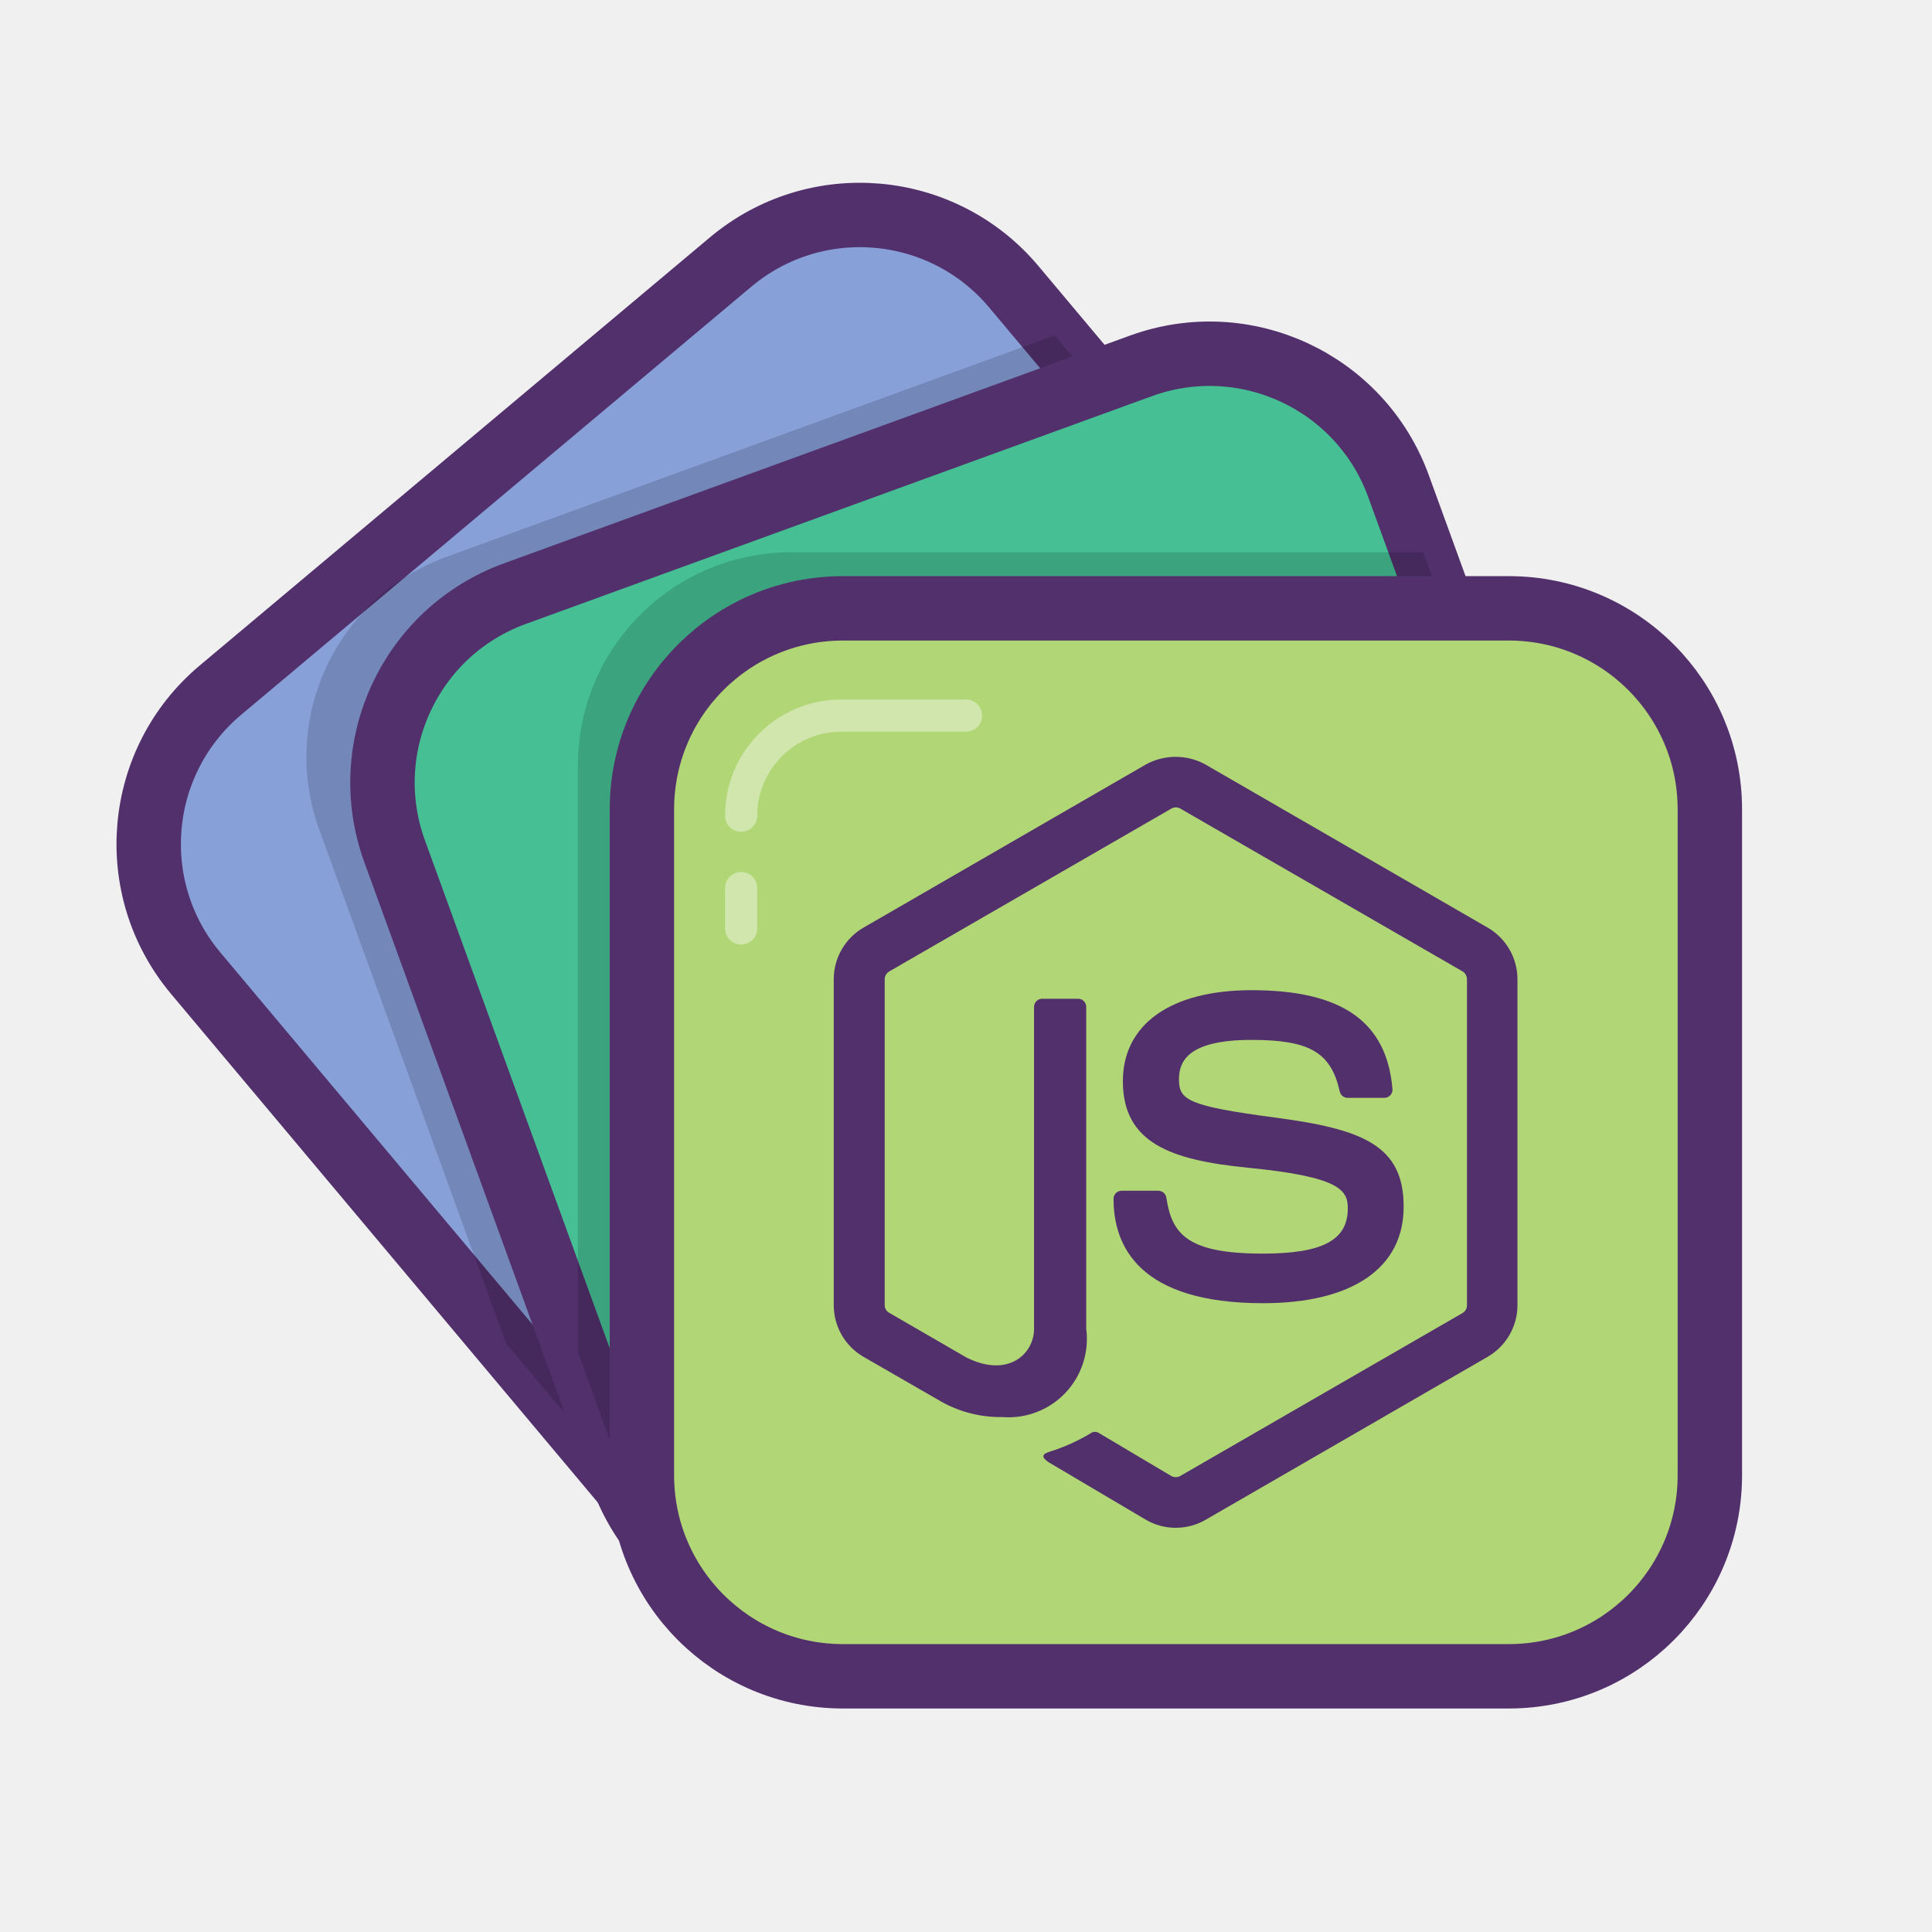
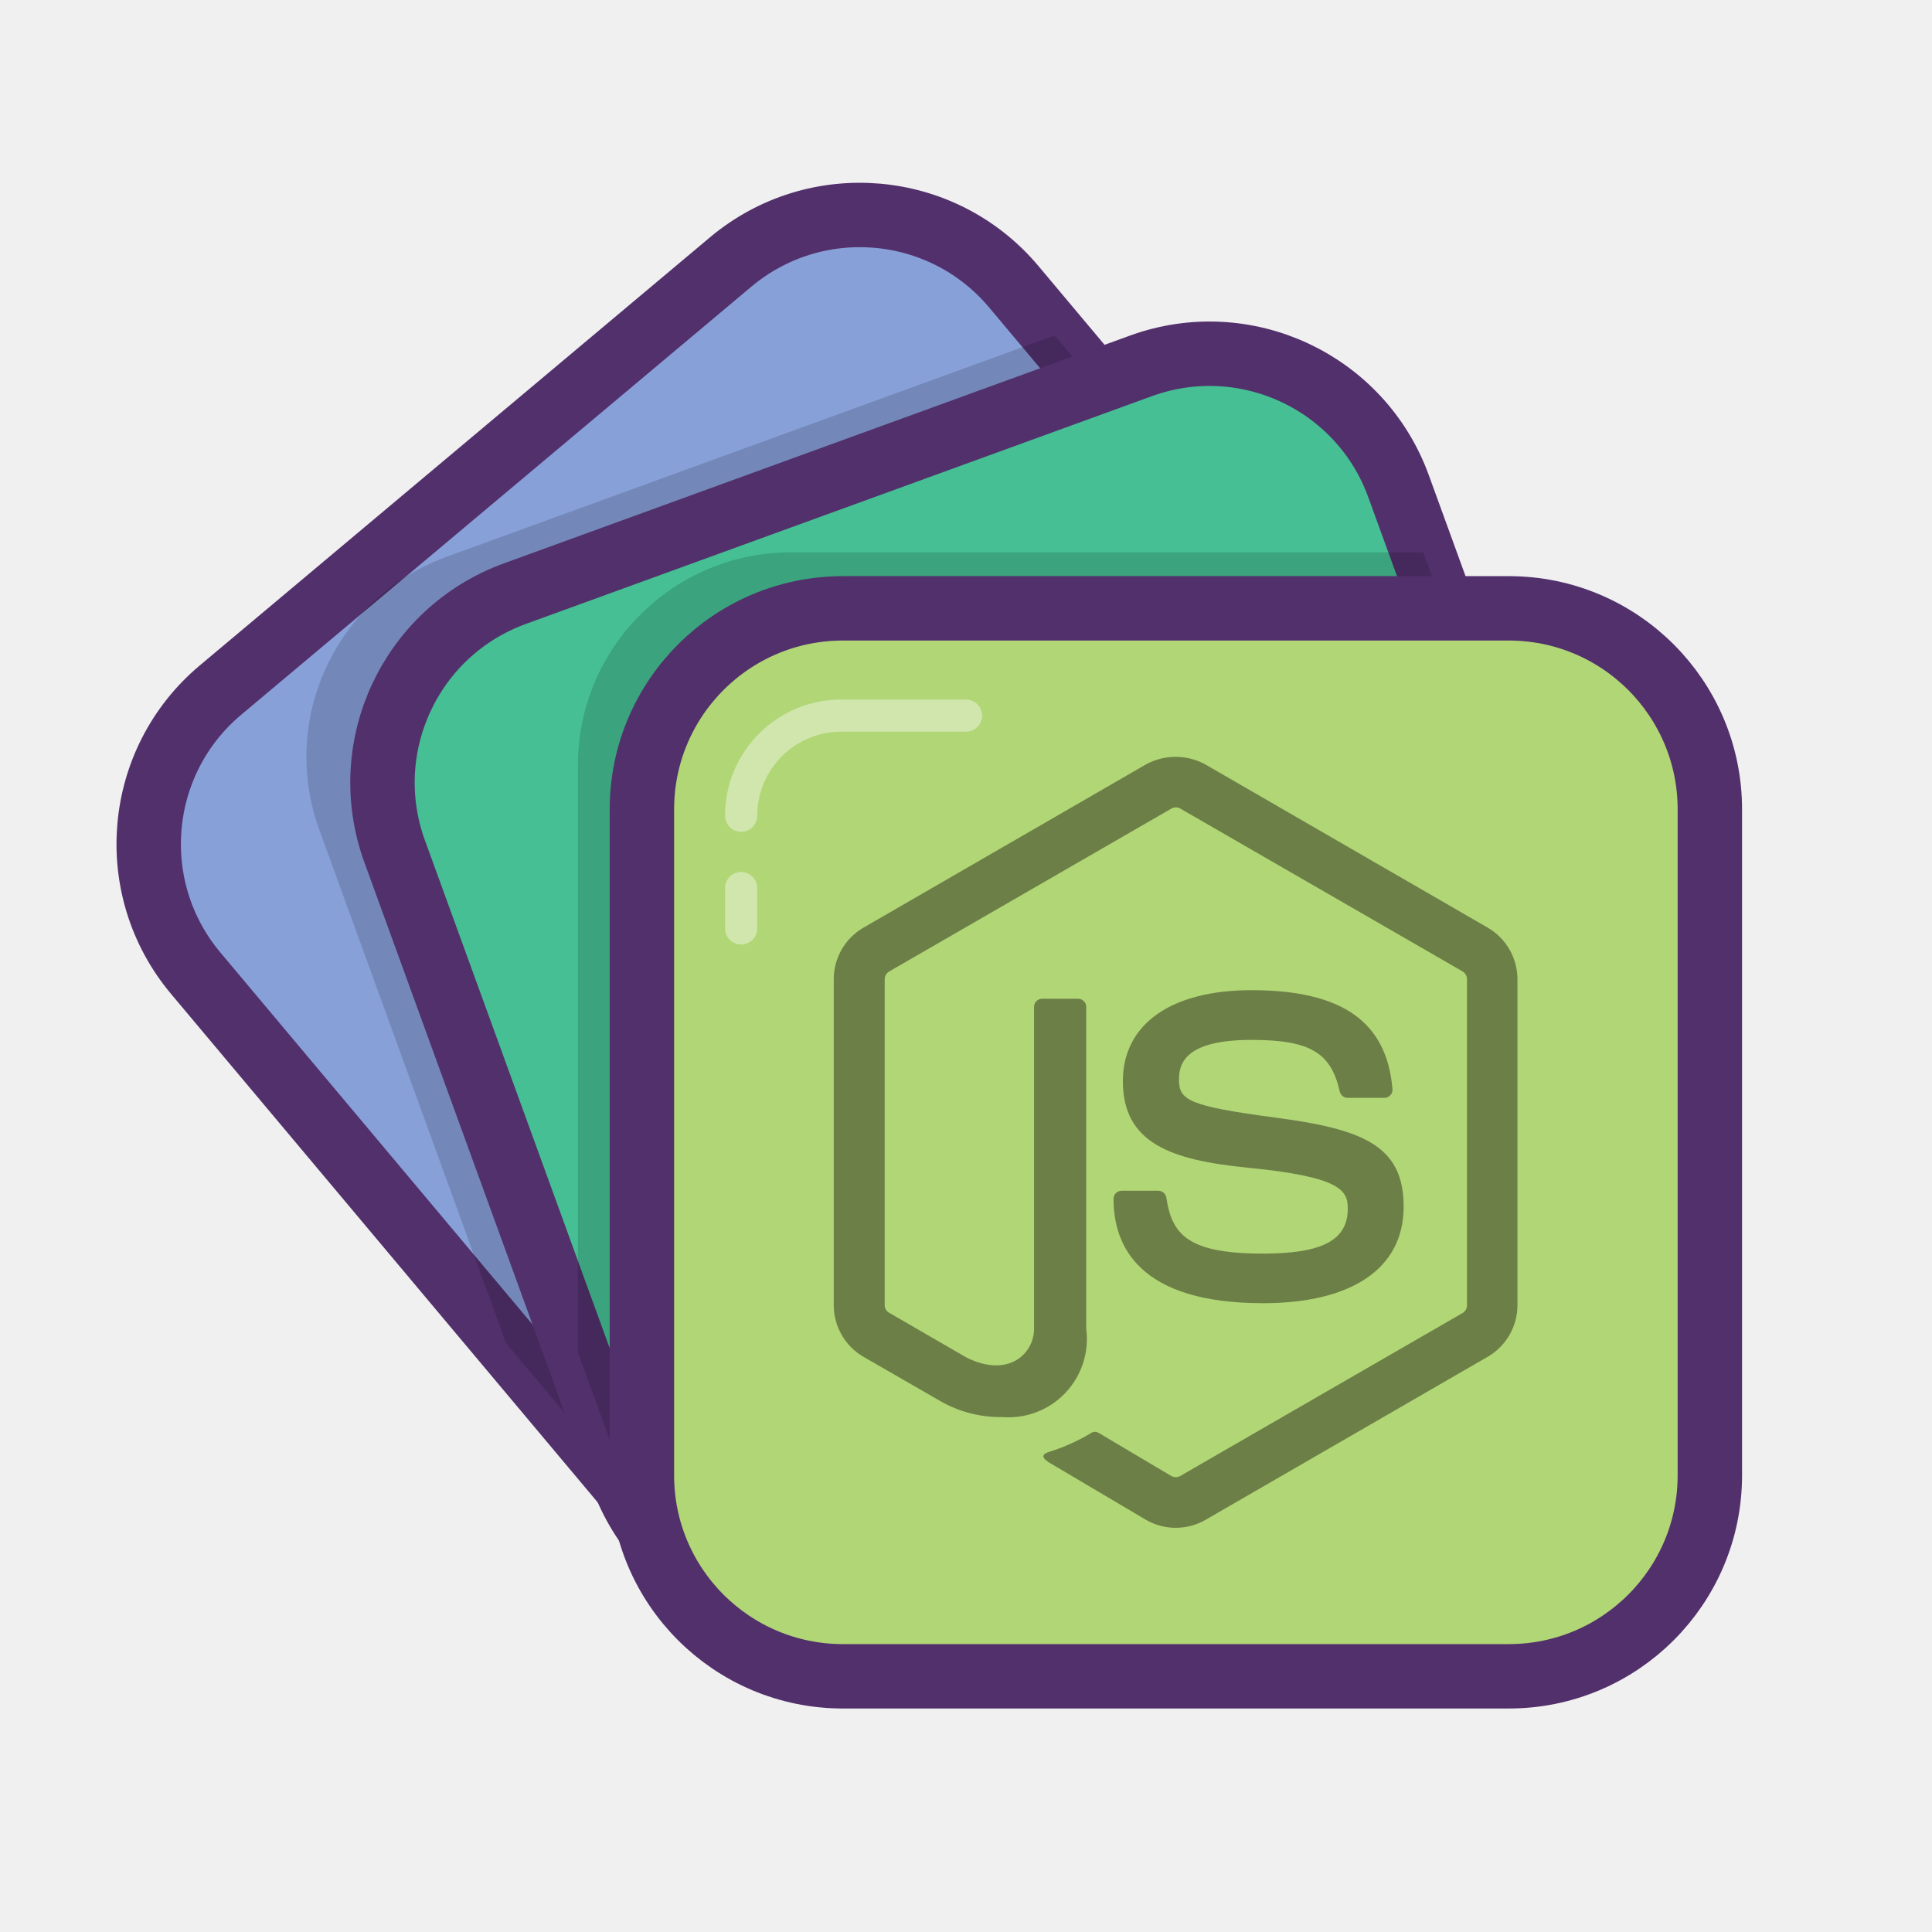
<svg xmlns="http://www.w3.org/2000/svg" id="Layer_1" data-name="Layer 1" viewBox="0 0 60 60">
  <rect x="78.346" y="10.904" width="33.166" height="33.166" rx="6.242" ry="6.242" transform="translate(-14.534 -62.901) rotate(50)" fill="#87a0d8" stroke="#52306c" stroke-linecap="round" stroke-linejoin="round" stroke-width="2" />
  <path d="M102.253,10.418L83.368,17.292a6.613,6.613,0,0,0-3.952,8.476l5.8,15.948,3.653,4.353a6.242,6.242,0,0,0,8.794.769L113.51,33.543a6.242,6.242,0,0,0,.769-8.794Z" transform="translate(-69.5 0)" opacity="0.15" />
  <rect x="84.309" y="13.875" width="33.166" height="33.166" rx="6.242" ry="6.242" transform="matrix(0.342, 0.94, -0.94, 0.342, 25.506, -74.767)" fill="#45bf93" stroke="#52306c" stroke-linecap="round" stroke-linejoin="round" stroke-width="2" />
  <path d="M113.7,17.154H94.063a6.616,6.616,0,0,0-6.616,6.616V42l1.4,3.844a6.242,6.242,0,0,0,8,3.731L116.282,42.5a6.242,6.242,0,0,0,3.731-8Z" transform="translate(-69.5 0)" opacity="0.15" />
  <rect x="89.434" y="18.893" width="33.166" height="33.166" rx="6.242" ry="6.242" transform="translate(71.994 -70.541) rotate(90)" fill="#b1d676" stroke="#52306c" stroke-linecap="round" stroke-linejoin="round" stroke-width="2" />
  <path d="M92.517,25.333a3.109,3.109,0,0,1,3.109-3.109H99.5" transform="translate(-69.5 0)" fill="none" stroke="#fff" stroke-linecap="round" stroke-miterlimit="10" opacity="0.4" />
  <line x1="23.017" y1="28.834" x2="23.017" y2="27.58" fill="none" stroke="#fff" stroke-linecap="round" stroke-miterlimit="10" opacity="0.4" />
  <rect width="60" height="60" fill="none" />
-   <path d="M106.015,47.448a1.845,1.845,0,0,1-.921-0.246l-2.93-1.733c-0.437-.244-0.224-0.331-0.079-0.381a5.889,5.889,0,0,0,1.325-.6,0.226,0.226,0,0,1,.218.016l2.25,1.336a0.287,0.287,0,0,0,.272,0l8.774-5.064a0.276,0.276,0,0,0,.134-0.237V30.41a0.284,0.284,0,0,0-.136-0.242l-8.77-5.059a0.274,0.274,0,0,0-.27,0L97.114,30.17a0.283,0.283,0,0,0-.139.24V40.535a0.267,0.267,0,0,0,.138.234l2.4,1.389c1.3,0.651,2.1-.117,2.1-0.888v-10a0.253,0.253,0,0,1,.255-0.253h1.112a0.253,0.253,0,0,1,.254.253v10a2.432,2.432,0,0,1-2.6,2.738,3.759,3.759,0,0,1-2.021-.548l-2.3-1.325a1.852,1.852,0,0,1-.92-1.6V30.41a1.849,1.849,0,0,1,.921-1.6l8.774-5.07a1.922,1.922,0,0,1,1.844,0l8.772,5.07a1.853,1.853,0,0,1,.922,1.6V40.535a1.855,1.855,0,0,1-.922,1.6L106.939,47.2a1.842,1.842,0,0,1-.924.247h0Zm2.71-6.976c-3.839,0-4.643-1.762-4.643-3.24a0.252,0.252,0,0,1,.254-0.253h1.134a0.255,0.255,0,0,1,.252.215c0.171,1.155.682,1.738,3,1.738,1.848,0,2.635-.418,2.635-1.4,0-.565-0.223-0.985-3.1-1.267-2.4-.237-3.885-0.768-3.885-2.688,0-1.769,1.492-2.826,3.994-2.826,2.81,0,4.2.975,4.378,3.068a0.253,0.253,0,0,1-.252.276h-1.139a0.253,0.253,0,0,1-.246-0.2c-0.273-1.215-.938-1.6-2.74-1.6-2.018,0-2.253.7-2.253,1.229,0,0.638.277,0.824,3,1.185,2.7,0.357,3.977.861,3.977,2.757C113.1,39.377,111.5,40.472,108.724,40.472Z" transform="translate(-69.5 0)" fill="#52306c" />
+   <path d="M106.015,47.448a1.845,1.845,0,0,1-.921-0.246l-2.93-1.733c-0.437-.244-0.224-0.331-0.079-0.381a5.889,5.889,0,0,0,1.325-.6,0.226,0.226,0,0,1,.218.016l2.25,1.336a0.287,0.287,0,0,0,.272,0l8.774-5.064a0.276,0.276,0,0,0,.134-0.237V30.41a0.284,0.284,0,0,0-.136-0.242l-8.77-5.059a0.274,0.274,0,0,0-.27,0L97.114,30.17a0.283,0.283,0,0,0-.139.24V40.535a0.267,0.267,0,0,0,.138.234l2.4,1.389c1.3,0.651,2.1-.117,2.1-0.888v-10a0.253,0.253,0,0,1,.255-0.253h1.112a0.253,0.253,0,0,1,.254.253v10a2.432,2.432,0,0,1-2.6,2.738,3.759,3.759,0,0,1-2.021-.548l-2.3-1.325a1.852,1.852,0,0,1-.92-1.6V30.41a1.849,1.849,0,0,1,.921-1.6l8.774-5.07a1.922,1.922,0,0,1,1.844,0l8.772,5.07a1.853,1.853,0,0,1,.922,1.6V40.535a1.855,1.855,0,0,1-.922,1.6L106.939,47.2a1.842,1.842,0,0,1-.924.247h0Zm2.71-6.976c-3.839,0-4.643-1.762-4.643-3.24a0.252,0.252,0,0,1,.254-0.253h1.134a0.255,0.255,0,0,1,.252.215c0.171,1.155.682,1.738,3,1.738,1.848,0,2.635-.418,2.635-1.4,0-.565-0.223-0.985-3.1-1.267-2.4-.237-3.885-0.768-3.885-2.688,0-1.769,1.492-2.826,3.994-2.826,2.81,0,4.2.975,4.378,3.068a0.253,0.253,0,0,1-.252.276h-1.139a0.253,0.253,0,0,1-.246-0.2c-0.273-1.215-.938-1.6-2.74-1.6-2.018,0-2.253.7-2.253,1.229,0,0.638.277,0.824,3,1.185,2.7,0.357,3.977.861,3.977,2.757C113.1,39.377,111.5,40.472,108.724,40.472Z" transform="translate(-69.5 0)" fill="#6c7f47" />
</svg>
